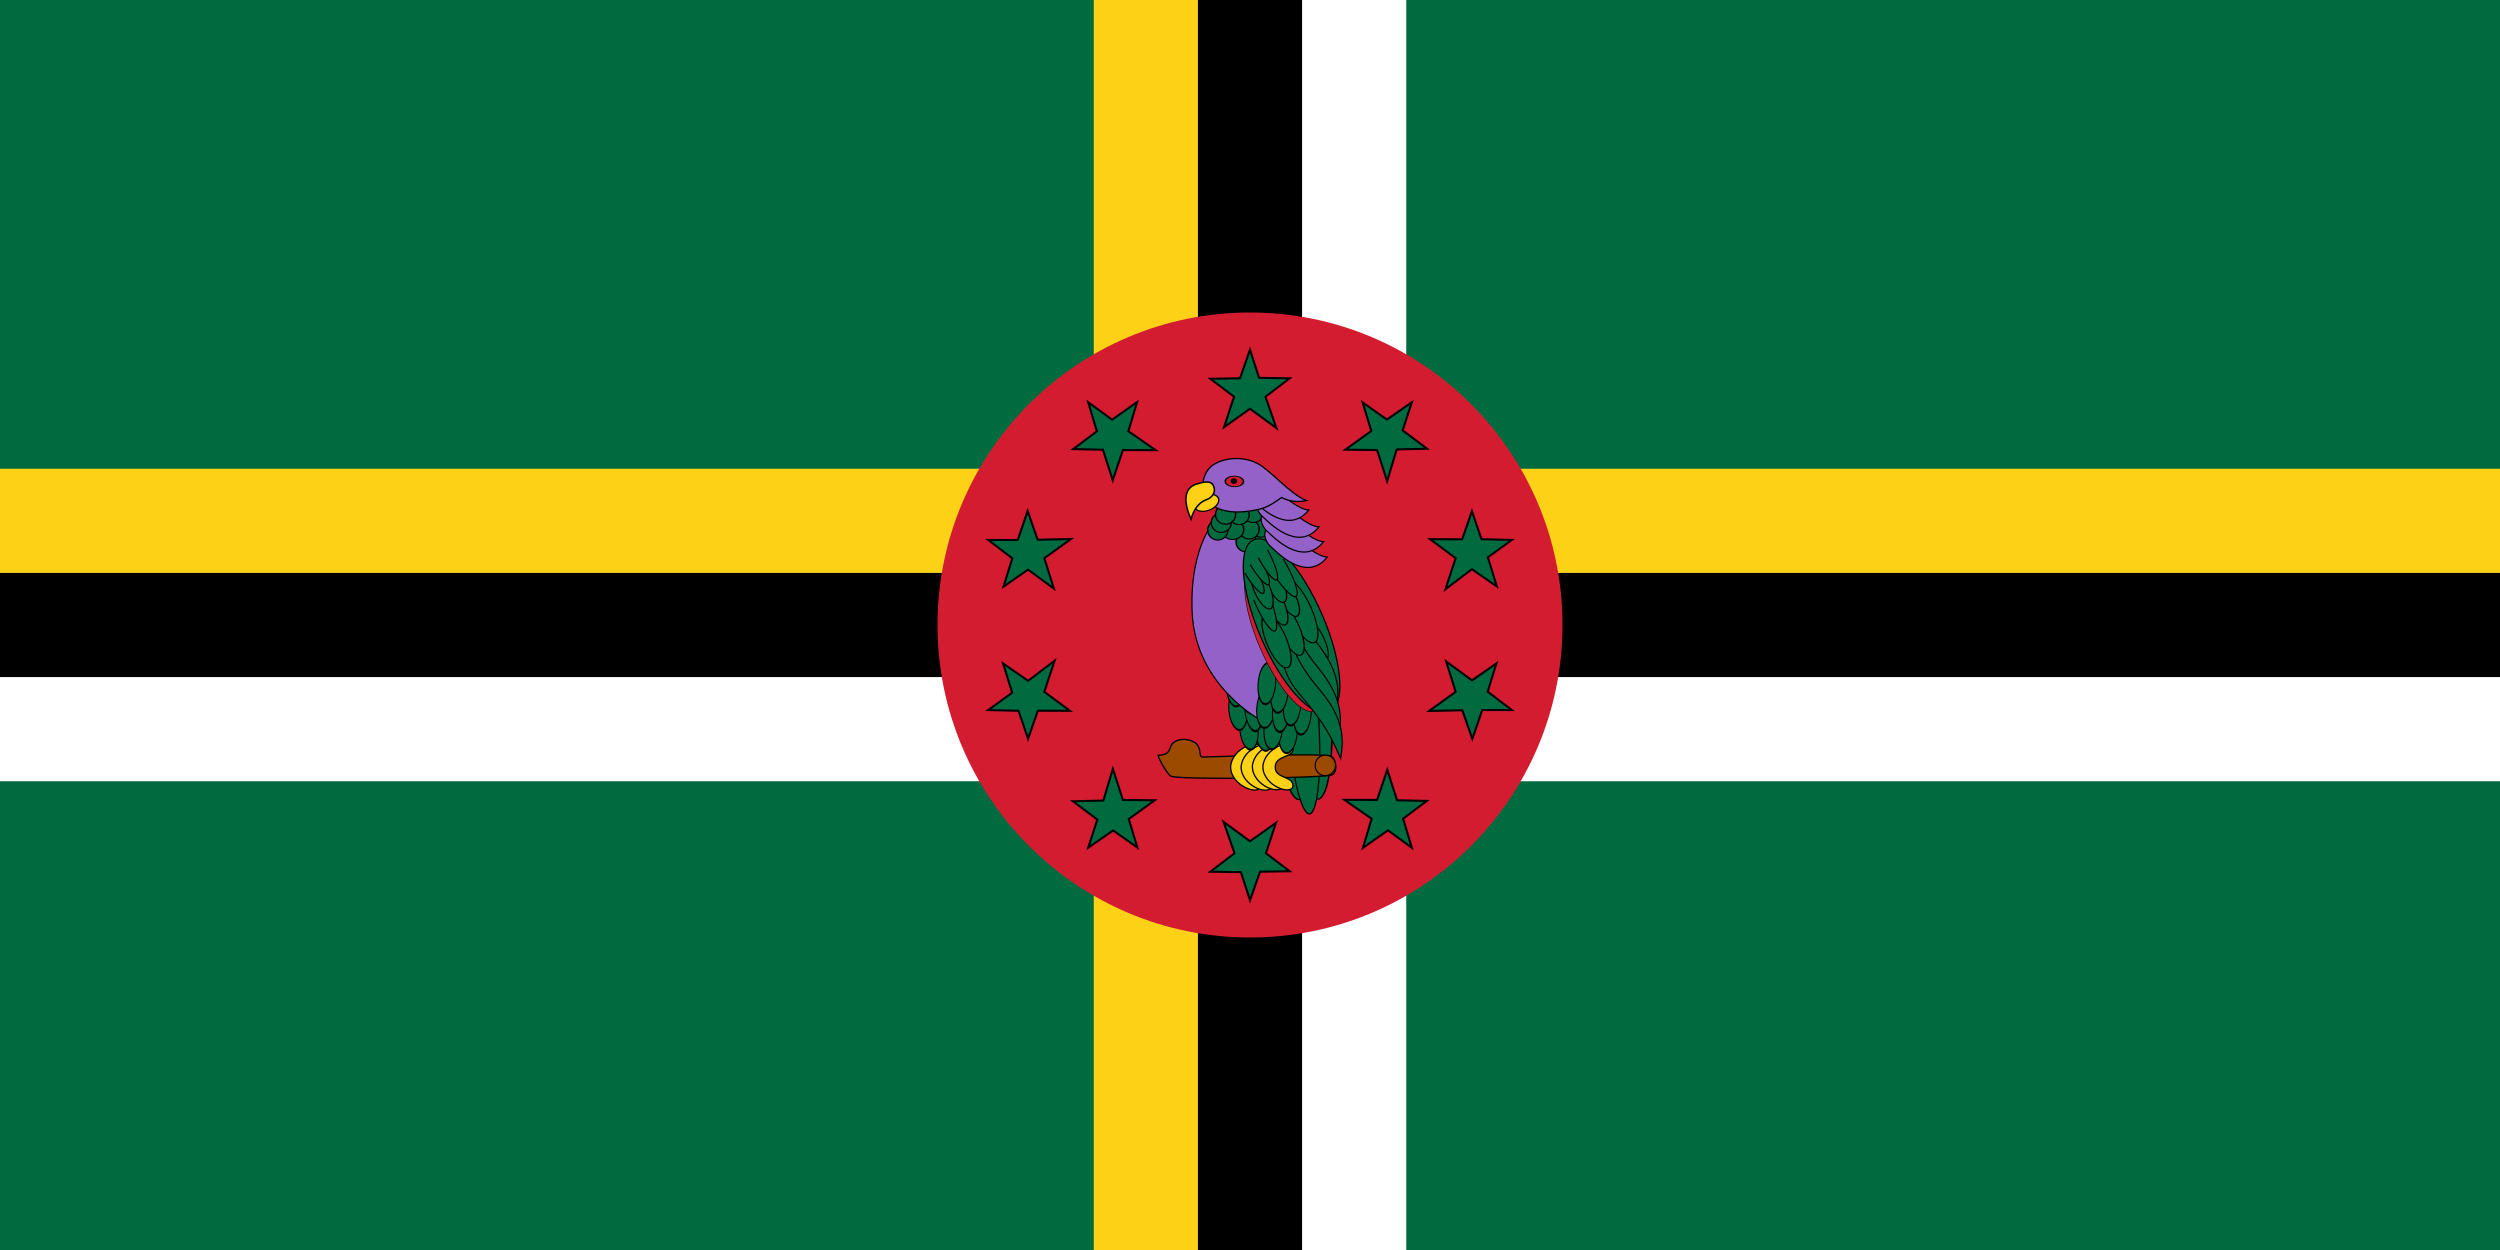
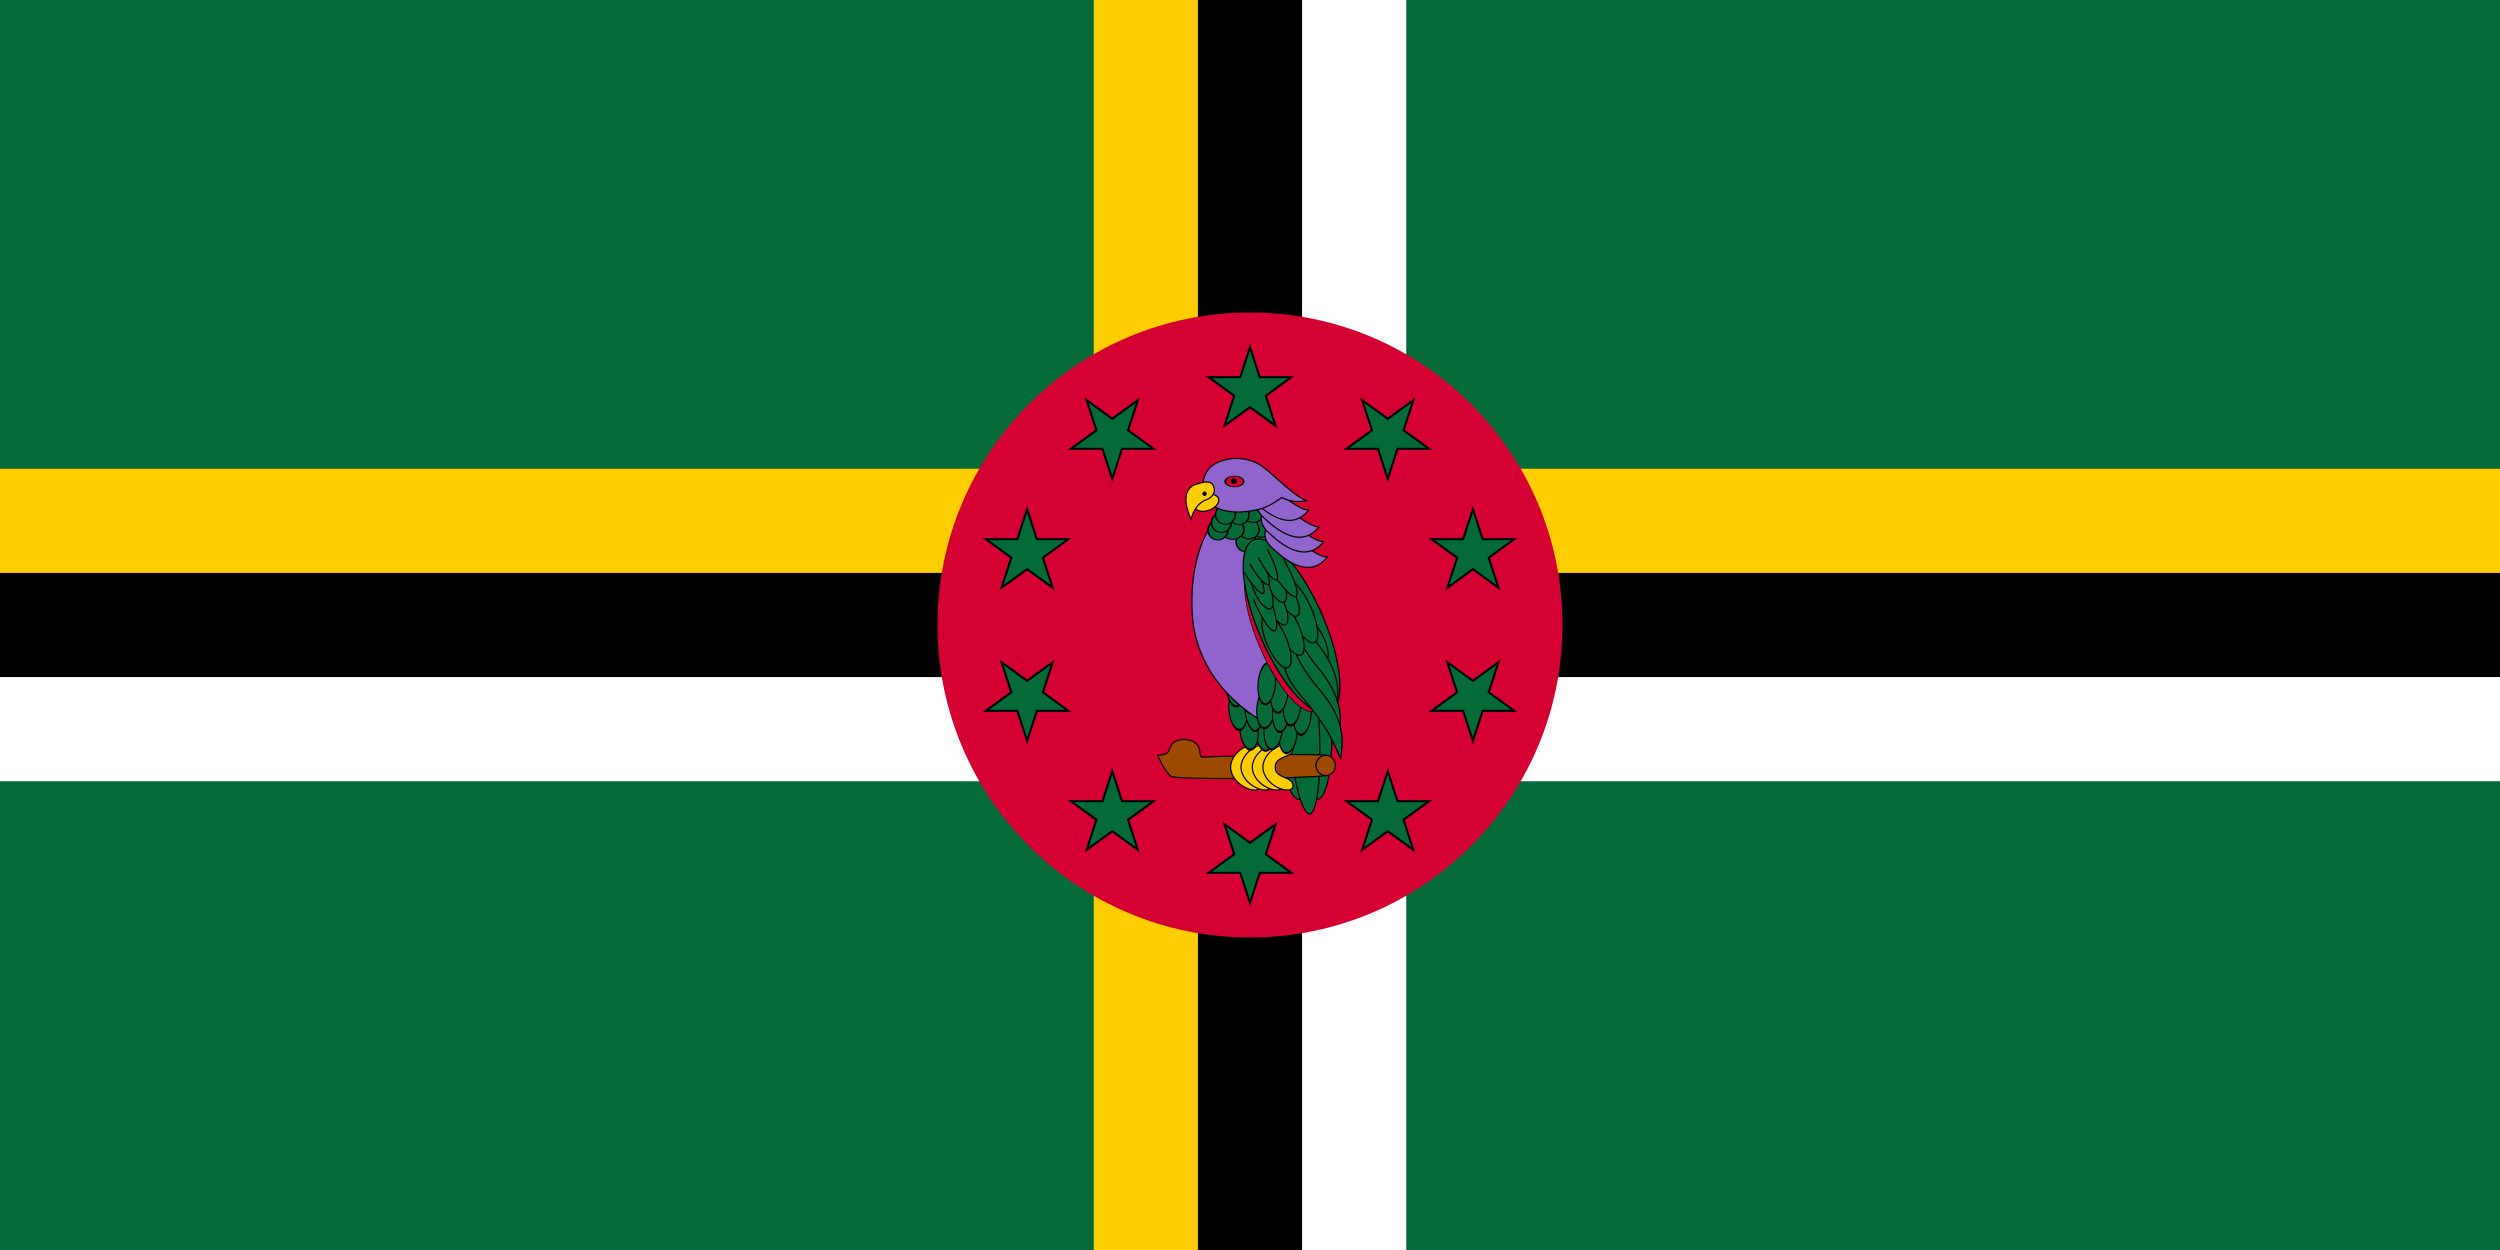
- <svg xmlns="http://www.w3.org/2000/svg" xmlns:xlink="http://www.w3.org/1999/xlink" viewBox="0 0 1200 600">
-   <path d="M0 0h1200v600H0z" fill="#006b3f" />
-   <path d="M0 225h1200v100H0z" fill="#fcd116" />
-   <path d="M0 275h1200v100H0z" fill="#fff" />
-   <path d="M0 275h1200v50H0z" />
-   <path d="M525 0h100v600H525z" fill="#fcd116" />
-   <path d="M575 0h100v600H575z" fill="#fff" />
-   <path d="M575 0h50v600h-50z" />
-   <g fill="#006b3f" transform="translate(600 300)">
-     <circle fill="#d41c30" r="150" />
+ <svg xmlns="http://www.w3.org/2000/svg" xmlns:xlink="http://www.w3.org/1999/xlink" width="1200" height="600" viewBox="-7200 -3600 14400 7200" fill="#046a38" stroke="#000" stroke-width="7">
+   <g transform="scale(300)" stroke="none">
+     <path d="M-24-12h48v24h-48z" />
+     <path fill="#ffcd00" d="M-24-3h48v3h-48zm21-9h3v24h-3z" />
+     <path fill="#fff" d="M-24 0h48v3h-48zM0-12h3v24H0z" />
+     <path fill="#000" d="M-24-1h48v2h-48zm23-11h2v24h-2z" />
+     <circle r="6" fill="#d50032" />
+   </g>
+   <g id="c">
    <g id="b">
-       <path id="a" d="M-4.81-118.41L0-132.13l4.37 13.5 14.65.22-11.59 8.85 5.25 15.05L0-103.8l-12.46 8.85 4.81-14.61-11.37-8.63z" stroke="#000" />
-       <use height="100%" transform="scale(-1)" width="100%" xlink:href="#a" />
+       <path id="a" stroke-width="12" d="m0-1600.6 56.3 173.2h182L91-1320.4l56.3 173.1L0-1254.3l-147.3 107 56.3-173.1-147.3-107h182z" />
+       <use xlink:href="#a" transform="rotate(36)" />
    </g>
-     <use height="100%" transform="rotate(36)" width="100%" xlink:href="#b" />
-     <use height="100%" transform="rotate(72)" width="100%" xlink:href="#b" />
-     <use height="100%" transform="rotate(108)" width="100%" xlink:href="#b" />
-     <use height="100%" transform="rotate(144)" width="100%" xlink:href="#b" />
-     <g stroke="#000" stroke-width="2.5">
-       <ellipse cx="680.21" cy="586.13" rx="30.805" ry="189.82" transform="matrix(.28955 -.03018 .01659 .23226 -186.117 -75.926)" />
-       <ellipse cx="680.21" cy="586.13" rx="30.805" ry="189.82" transform="matrix(.30626 -.03184 .01669 .23225 -188.733 -74.887)" />
-       <ellipse cx="680.21" cy="586.13" rx="30.805" ry="189.82" transform="matrix(.245 -.0259 .0179 .25675 -151.947 -90.936)" />
-       <path d="M-44.213 62.565c7.657-.319 4.332-4.416 8.2-6.596 3.864-2.177 9.365-.737 11.015 1.986 1.65 2.722.327 5.397 2.45 5.433 2.126.037 59.928-2.387 62.01-.105 2.085 2.28 2.429 6.776.27 8.524-2.16 1.77-75.235 2.588-77.751.738-2.517-1.824-6.202-9.53-6.194-9.98z" fill="#9c4a00" stroke-width=".657" />
-       <g fill="#fcd116" stroke-width=".633">
-         <path d="M-3.377 68.195c-.139 5.775 8.404 4.14 8.521 8.963-.257 5.114-14.324.313-14.46-9.041.585-9.345 14.354-13.963 14.525-8.625.126 4.435-8.447 2.927-8.586 8.703z" />
-         <path d="M1.664 68.261c-.14 5.776 8.403 4.14 8.52 8.964-.257 5.113-14.324.312-14.459-9.042.585-9.345 14.354-13.962 14.524-8.625.127 4.435-8.446 2.928-8.585 8.703z" />
-         <path d="M7.07 68.058c-.138 5.775 8.404 4.14 8.522 8.963-.257 5.114-14.324.313-14.46-9.042.585-9.344 14.354-13.962 14.524-8.624.127 4.435-8.446 2.927-8.585 8.703z" />
-         <path d="M12.111 68.124c-.138 5.776 8.404 4.14 8.521 8.964-.257 5.113-14.324.312-14.46-9.042.586-9.345 14.355-13.962 14.525-8.625.126 4.435-8.447 2.928-8.586 8.703z" />
-       </g>
-       <ellipse cx="478.38" cy="-41.086" fill="#9c4a00" rx="3.534" ry="3.403" stroke-width=".399" transform="matrix(1.37992 .02078 -.03062 1.45444 -625.227 117.205)" />
-       <ellipse cx="427.11" cy="905" rx="20.814" ry="24.144" transform="matrix(.20742 -.0313 .04226 .39514 -119.978 -293.416)" />
-       <ellipse cx="427.11" cy="905" rx="20.814" ry="24.144" transform="matrix(.20742 -.0313 .04226 .39514 -127.335 -293.996)" />
-       <ellipse cx="427.11" cy="905" rx="20.814" ry="24.144" transform="matrix(.20742 -.0313 .04226 .39514 -132.603 -303.411)" />
-       <ellipse cx="427.11" cy="905" rx="20.814" ry="24.144" transform="matrix(.19943 -.03154 .04632 .43593 -125.407 -340.635)" />
-       <ellipse cx="427.11" cy="905" rx="20.814" ry="24.144" transform="matrix(.1995 -.03084 .04356 .40874 -112.65 -316.232)" />
-       <ellipse cx="427.11" cy="905" rx="20.814" ry="24.144" transform="matrix(.1995 -.03084 .04356 .40874 -118.304 -319.639)" />
-       <ellipse cx="427.11" cy="905" rx="20.814" ry="24.144" transform="matrix(.1995 -.03084 .04356 .40874 -125.437 -324.554)" />
-       <ellipse cx="427.11" cy="905" rx="20.814" ry="24.144" transform="matrix(.1995 -.03084 .04356 .40874 -132.042 -327.532)" />
-       <path d="M-14.734-52.686s-14.655 12.72-13.01 47.144C-25.9 29.078 4.648 45.352 4.648 45.352s7.786-9.827 6.882-37.644C9.347-32.96-5.078-50.929-5.078-50.929z" fill="#9461c9" stroke-width=".575" />
-       <ellipse cx="427.11" cy="905" rx="20.814" ry="24.144" transform="matrix(.20968 .00618 -.02884 .39634 -45.183 -309.401)" />
-       <ellipse cx="427.11" cy="905" rx="20.814" ry="24.144" transform="matrix(.20968 .00618 -.02884 .39634 -52.319 -311.283)" />
-       <ellipse cx="427.11" cy="905" rx="20.814" ry="24.144" transform="matrix(.20968 .00618 -.02884 .39634 -55.825 -321.487)" />
-       <ellipse cx="427.11" cy="905" rx="20.814" ry="24.144" transform="matrix(.20186 .00451 -.03211 .4372 -42.11 -356.832)" />
-       <ellipse cx="427.11" cy="905" rx="20.814" ry="24.144" transform="matrix(.2018 .00521 -.02998 .40996 -33.907 -330.547)" />
-       <ellipse cx="427.11" cy="905" rx="20.814" ry="24.144" transform="matrix(.2018 .00521 -.02998 .40996 -38.863 -334.906)" />
-       <ellipse cx="427.11" cy="905" rx="20.814" ry="24.144" transform="matrix(.2018 .00521 -.02998 .40996 -45.006 -341.014)" />
-       <ellipse cx="427.11" cy="905" rx="20.814" ry="24.144" transform="matrix(.2018 .00521 -.02998 .40996 -50.974 -345.121)" />
-       <ellipse cx="624.42" cy="606.11" fill="#d41c30" rx="58.28" ry="186.49" stroke-width="1pt" transform="matrix(.19787 -.07643 .08023 .1871 -155.838 -59.213)" />
-       <ellipse cx="218.13" cy="356.75" rx="10.823" ry="12.905" stroke-width="1.464" transform="matrix(.49828 .00887 -.00657 .36896 -99.51 -162.77)" />
-       <ellipse cx="218.13" cy="356.75" rx="10.823" ry="12.905" stroke-width="1.546" transform="matrix(.44637 .00795 -.00657 .36896 -84.135 -169.3)" />
-       <ellipse cx="218.13" cy="356.75" rx="10.823" ry="12.905" stroke-width="1.546" transform="matrix(.44637 .00795 -.00657 .36896 -90.652 -169.416)" />
-       <ellipse cx="218.13" cy="356.75" rx="10.823" ry="12.905" stroke-width="1.56" transform="matrix(.46714 .00832 -.00617 .34637 -93.888 -166.37)" />
-       <ellipse cx="218.13" cy="356.75" rx="10.823" ry="12.905" stroke-width="1.56" transform="matrix(.46714 .00832 -.00617 .34637 -94.462 -172.017)" />
-       <ellipse cx="218.13" cy="356.75" rx="10.823" ry="12.905" stroke-width="1.546" transform="matrix(.44637 .00795 -.00657 .36896 -96.878 -173.22)" />
-       <ellipse cx="218.13" cy="356.75" rx="10.823" ry="12.905" stroke-width="1.562" transform="matrix(.44637 .00795 -.00644 .36143 -95.469 -176.631)" />
-       <ellipse cx="218.13" cy="356.75" rx="10.823" ry="12.905" stroke-width="1.464" transform="matrix(.49828 .00887 -.00657 .36896 -114.725 -179.37)" />
-       <ellipse cx="218.13" cy="356.75" rx="10.823" ry="12.905" stroke-width="1.56" transform="matrix(.46714 .00832 -.00617 .34637 -98.157 -179.081)" />
-       <ellipse cx="218.13" cy="356.75" rx="10.823" ry="12.905" stroke-width="1.562" transform="matrix(.44637 .00795 -.00644 .36143 -100.291 -183.521)" />
-       <ellipse cx="218.13" cy="356.75" rx="10.823" ry="12.905" stroke-width="1.546" transform="matrix(.44637 .00795 -.00657 .36896 -110.489 -178.906)" />
-       <ellipse cx="218.13" cy="356.75" rx="10.823" ry="12.905" stroke-width="1.562" transform="matrix(.44637 .00795 -.00644 .36143 -108.857 -179.772)" />
-       <ellipse cx="218.13" cy="356.75" rx="10.823" ry="12.905" stroke-width="1.562" transform="matrix(.44637 .00795 -.00644 .36143 -106.807 -183.696)" />
-       <ellipse cx="528.68" cy="564.48" rx="67.438" ry="205.64" stroke-width="2.545" transform="matrix(.21932 -.07743 .08683 .20202 -145.015 -72.556)" />
-       <ellipse cx="528.68" cy="646.07" rx="13.321" ry="40.796" transform="matrix(.20574 -.09785 .09471 .21196 -137.122 -77.403)" />
-       <g stroke-width=".575">
-         <path d="M31.463 7.799c12.81 15.598 11.193 25.503 9.857 33.883-4.025-9.663-6.223-15.746-19.035-31.347-12.813-15.6-6.418-26.548-5.538-32.316 1.926 4.993 1.903 14.179 14.716 29.78z" />
-         <path d="M32.616 20.398C45.426 35.996 43.81 45.9 42.473 54.28c-4.024-9.663-6.222-15.746-19.035-31.347C10.625 7.334 17.021-3.613 17.9-9.382c1.927 4.993 1.903 14.179 14.716 29.78z" />
-         <path d="M33.002 30.545c13.12 15.323 11.7 25.26 10.532 33.667-4.217-9.576-6.536-15.61-19.658-30.936-13.122-15.325-6.947-26.405-6.183-32.19 2.026 4.95 2.186 14.134 15.309 29.46z" />
-       </g>
-       <ellipse cx="528.68" cy="646.07" rx="13.321" ry="40.796" stroke-width="1.389" transform="matrix(.40784 -.1038 .16694 .37767 -299.57 -196.03)" />
-       <ellipse cx="528.68" cy="646.07" rx="13.321" ry="40.796" stroke-width="1.64" transform="matrix(.3669 -.0631 .12978 .31265 -259.003 -166.871)" />
-       <ellipse cx="528.68" cy="646.07" rx="13.321" ry="40.796" stroke-width="1.64" transform="matrix(.36815 -.05532 .12326 .31531 -261.524 -166.82)" />
-       <ellipse cx="528.68" cy="646.07" rx="13.321" ry="40.796" stroke-width="2.097" transform="matrix(.29658 -.05431 .11151 .23308 -211.07 -135.538)" />
-       <ellipse cx="528.68" cy="646.07" rx="13.321" ry="40.796" stroke-width="2.097" transform="matrix(.29952 -.038 .0968 .23873 -208.27 -143.865)" />
-       <path d="M8.62-15.768C12.407-6.513 13.94 1.81 12.04 2.81c-1.899.999-6.513-5.7-10.301-14.956" stroke-width=".575" />
-       <ellipse cx="528.68" cy="646.07" rx="13.321" ry="40.796" stroke-width="2.097" transform="matrix(.29952 -.038 .0968 .23873 -208.894 -154.737)" />
-       <ellipse cx="528.68" cy="646.07" rx="13.321" ry="40.796" stroke-width="2.097" transform="matrix(.30032 -.0321 .09144 .24056 -212.194 -155.987)" />
-       <g stroke-width=".575">
-         <path d="M2.026-28.338c3.678 6.254 5.658 12.094 4.418 13.037-1.238.942-5.227-3.368-8.905-9.622" />
-         <path d="M4.573-32.485C8.25-26.231 10.23-20.391 8.99-19.448c-1.238.942-5.227-3.368-8.905-9.622m15.928-2.537c5.125 8.543 7.883 16.52 6.154 17.81-1.727 1.29-7.288-4.598-12.413-13.14" />
-         <path d="M8.452-36.082c3.693 6.904 5.687 13.348 4.45 14.385-1.237 1.036-5.236-3.727-8.929-10.632" />
-       </g>
-       <g fill="#9461c9">
-         <g stroke-width=".591">
-           <path d="M8.125-46.086c-2.466 2.482-.051 7.123 2.205 8.8 2.53 2.295 16.742 17.287 26.769 4.673-8.034-.146-23.027-19.004-28.974-13.473z" />
-           <path d="M6.369-53.486c-2.465 2.483-.05 7.124 2.206 8.802 2.53 2.294 16.742 17.286 26.768 4.672-8.033-.146-23.026-19.005-28.974-13.474z" />
-           <path d="M4.123-60.576c-2.466 2.482-.051 7.124 2.205 8.801 2.53 2.294 16.742 17.286 26.769 4.672-8.034-.146-23.027-19.004-28.974-13.473z" />
-           <path d="M-.759-68.687c-2.465 2.483-.05 7.124 2.206 8.801 2.53 2.295 16.742 17.287 26.769 4.673C20.182-55.36 5.189-74.218-.76-68.687z" />
-         </g>
-         <path d="M-18.272-76.448c5.08-3.78 14.412-4.884 21.681-1.183 6.056 2.966 16.148 15.073 23.735 17.935-5.34.952-8.59.147-12.002-1.492-6.739 4.88-9.14 5.611-16.008 6.57-9.551 1.378-17.48-1.108-20.266-6.09-2.839-4.699-1.615-12.238 2.86-15.74z" stroke-width=".628" />
-       </g>
-       <ellipse cx="287.23" cy="323.04" fill="#d41c30" rx="14.154" ry="14.986" transform="matrix(.3091 .0055 -.00301 .16933 -95.304 -125.19)" />
-       <ellipse cx="204.58" cy="348.26" fill="#fcd116" rx="23.254" ry="15.895" transform="matrix(.2458 -.09144 .08132 .21925 -99.445 -116.289)" />
-       <circle cx="283.9" cy="333.86" fill="#000" transform="matrix(.2699 .0048 -.00416 .23342 -82.956 -148.374)" r="5.828" stroke="none" />
-       <path d="M-17.128-65.515c.402 1.95-1.043 4.583-4.18 5.515-3.195 1.323-5.618 4.322-7.016 9.227-4.856-11.184-1.77-15.916 3.388-17.066 4.436-1.415 7.11-1.236 7.808 2.324z" fill="#fcd116" stroke-width=".732" />
+     <use xlink:href="#a" transform="rotate(72)" />
+     <use xlink:href="#b" transform="rotate(108)" />
+   </g>
+   <use xlink:href="#c" transform="scale(-1)" />
+   <g transform="rotate(86)">
+     <ellipse cx="492" cy="-213" rx="530" ry="108" />
+     <ellipse cx="498" cy="-318" rx="530" ry="114" />
+     <ellipse cx="523" cy="-267" rx="586" ry="91" />
+   </g>
+   <path fill="#9c4a00" d="M439 868c-161 17-865 25-895 3s-75-115-75-120c92-4 52-53 99-79 46-27 112-9 132 23 20 33 4 65 29 66 26 0 526-24 710-11 30 2 53 29 53 59s-23 56-53 59z" />
+   <path id="d" fill="#ffcd00" d="M-41 818c-1 70 101 50 103 108-3 61-172 4-174-109 7-112 172-167 174-103 2 53-101 35-103 104z" />
+   <use xlink:href="#d" x="60" />
+   <use xlink:href="#d" x="125" />
+   <use xlink:href="#d" x="186" />
+   <g transform="scale(.85 1.8)">
+     <g transform="rotate(48.1)">
+       <ellipse cx="317" cy="154" rx="68" ry="58" />
+       <ellipse cx="245" cy="229" rx="68" ry="58" />
+       <ellipse cx="148" cy="242" rx="68" ry="58" />
+     </g>
+     <ellipse transform="rotate(63.2)" cx="251" cy="100" rx="73" ry="57" />
+     <g transform="rotate(57.7)">
+       <ellipse cx="175" cy="124" rx="69" ry="57" />
+       <ellipse cx="109" cy="192" rx="69" ry="57" />
    </g>
  </g>
+   <path fill="#9063cd" d="M-177-632S-353-480-333-67c22 416 389 611 389 611h58V-632z" />
+   <g transform="scale(.85 1.8)">
+     <g transform="rotate(40.6)">
+       <ellipse cx="421" cy="95" rx="58" ry="68" />
+       <ellipse cx="337" cy="151" rx="58" ry="68" />
+       <ellipse cx="255" cy="132" rx="58" ry="68" />
+     </g>
+     <ellipse transform="rotate(24.1)" cx="305" cy="161" rx="58" ry="73" />
+     <g transform="rotate(29.9)">
+       <ellipse cx="450" cy="70" rx="57" ry="69" />
+       <ellipse cx="375" cy="79" rx="57" ry="69" />
+       <ellipse cx="279" cy="87" rx="57" ry="69" />
+       <ellipse cx="192" cy="106" rx="57" ry="69" />
+     </g>
+   </g>
+   <ellipse transform="rotate(66.5)" fill="#d50032" stroke-width="4" cx="149" cy="-149" rx="456" ry="148" />
+   <g transform="scale(1.25 .85)">
+     <ellipse cx="56" cy="-579" rx="49" ry="63" />
+     <ellipse cx="50" cy="-658" rx="49" ry="63" />
+     <ellipse cx="-18" cy="-563" rx="46" ry="67" />
+     <ellipse cx="-4" cy="-649" rx="46" ry="66" />
+     <ellipse cx="-80" cy="-647" rx="52" ry="67" />
+     <ellipse cx="15" cy="-758" rx="49" ry="63" />
+     <ellipse cx="-50" cy="-746" rx="46" ry="66" />
+     <ellipse cx="-148" cy="-643" rx="46" ry="67" />
+     <ellipse cx="-132" cy="-693" rx="46" ry="66" />
+     <ellipse cx="-113" cy="-749" rx="46" ry="66" />
+   </g>
+   <g transform="rotate(66.2)">
+     <ellipse cx="103" cy="-216" rx="543" ry="188" />
+     <ellipse cx="245" cy="-323" rx="114" ry="36" />
+   </g>
+   <path d="M378 94c153 187 134 306 118 406L279 267V33z" />
+   <path d="M391 245c154 187 135 306 119 406L215 194v-307c23 60 23 171 176 358z" />
+   <path d="M396 367c157 183 140 303 126 404-50-115-78-188-236-372-157-184-83-317-74-386 25 59 27 170 184 354z" />
+   <ellipse transform="rotate(65)" cx="46" cy="-295" rx="202" ry="66" />
+   <ellipse transform="rotate(65.7)" cx="112" cy="-197" rx="166" ry="58" />
+   <ellipse transform="rotate(66.8)" cx="145" cy="-104" rx="166" ry="58" />
+   <ellipse transform="rotate(62)" cx="-45" cy="-265" rx="127" ry="46" />
+   <ellipse transform="rotate(65.6)" cx="-44" cy="-186" rx="127" ry="46" />
+   <g stroke-linecap="round">
+     <path fill="none" d="M439 750a59 59 0 1 0 0 118" />
+     <path d="M21-146a217 46 68 1 0 82-43" />
+     <ellipse transform="rotate(65.6)" cx="-166" cy="-233" rx="127" ry="46" />
+     <ellipse transform="rotate(66.8)" cx="-167" cy="-145" rx="127" ry="46" />
+     <path d="M-30-299a155 33 59.7 1 0 54-41" />
+     <path d="M1-349a140 32 59.8 1 0 65-21M117-323a214 46 59.3 1 0 75-56" />
+     <path d="M48-388a161 34 62.4 1 0 53-45" />
+   </g>
+   <g fill="#9063cd">
+     <path id="e" d="M97-553c-29 30 1 84 27 106 31 26 201 207 321 56-96-2-276-228-348-162z" />
+     <use xlink:href="#e" x="-21" y="-89" />
+     <use xlink:href="#e" x="-48" y="-174" />
+     <use xlink:href="#e" x="-107" y="-271" />
+     <path d="M-219-917c61-46 173-59 260-15 73 36 194 181 285 216-64 11-103 1-144-18-81 58-110 67-192 79-115 16-210-14-244-73-34-57-19-147 35-189z" />
+   </g>
+   <g transform="scale(1.4 .7)">
+     <ellipse fill="#d50032" cx="-64" cy="-1181" rx="38" ry="44" />
+     <ellipse fill="#000" cx="-66" cy="-1184" rx="13" ry="23" stroke="none" />
+   </g>
+   <g fill="#ffcd00">
+     <ellipse transform="rotate(69.6)" cx="-747" cy="-11" rx="45" ry="73" />
+     <path d="M-206-786c5 23-12 55-50 66-38 16-67 52-84 111-58-134-21-191 41-205 53-17 85-15 93 28z" />
+   </g>
+   <circle fill="#000" cx="-262" cy="-756" r="13" stroke="none" />
</svg>
